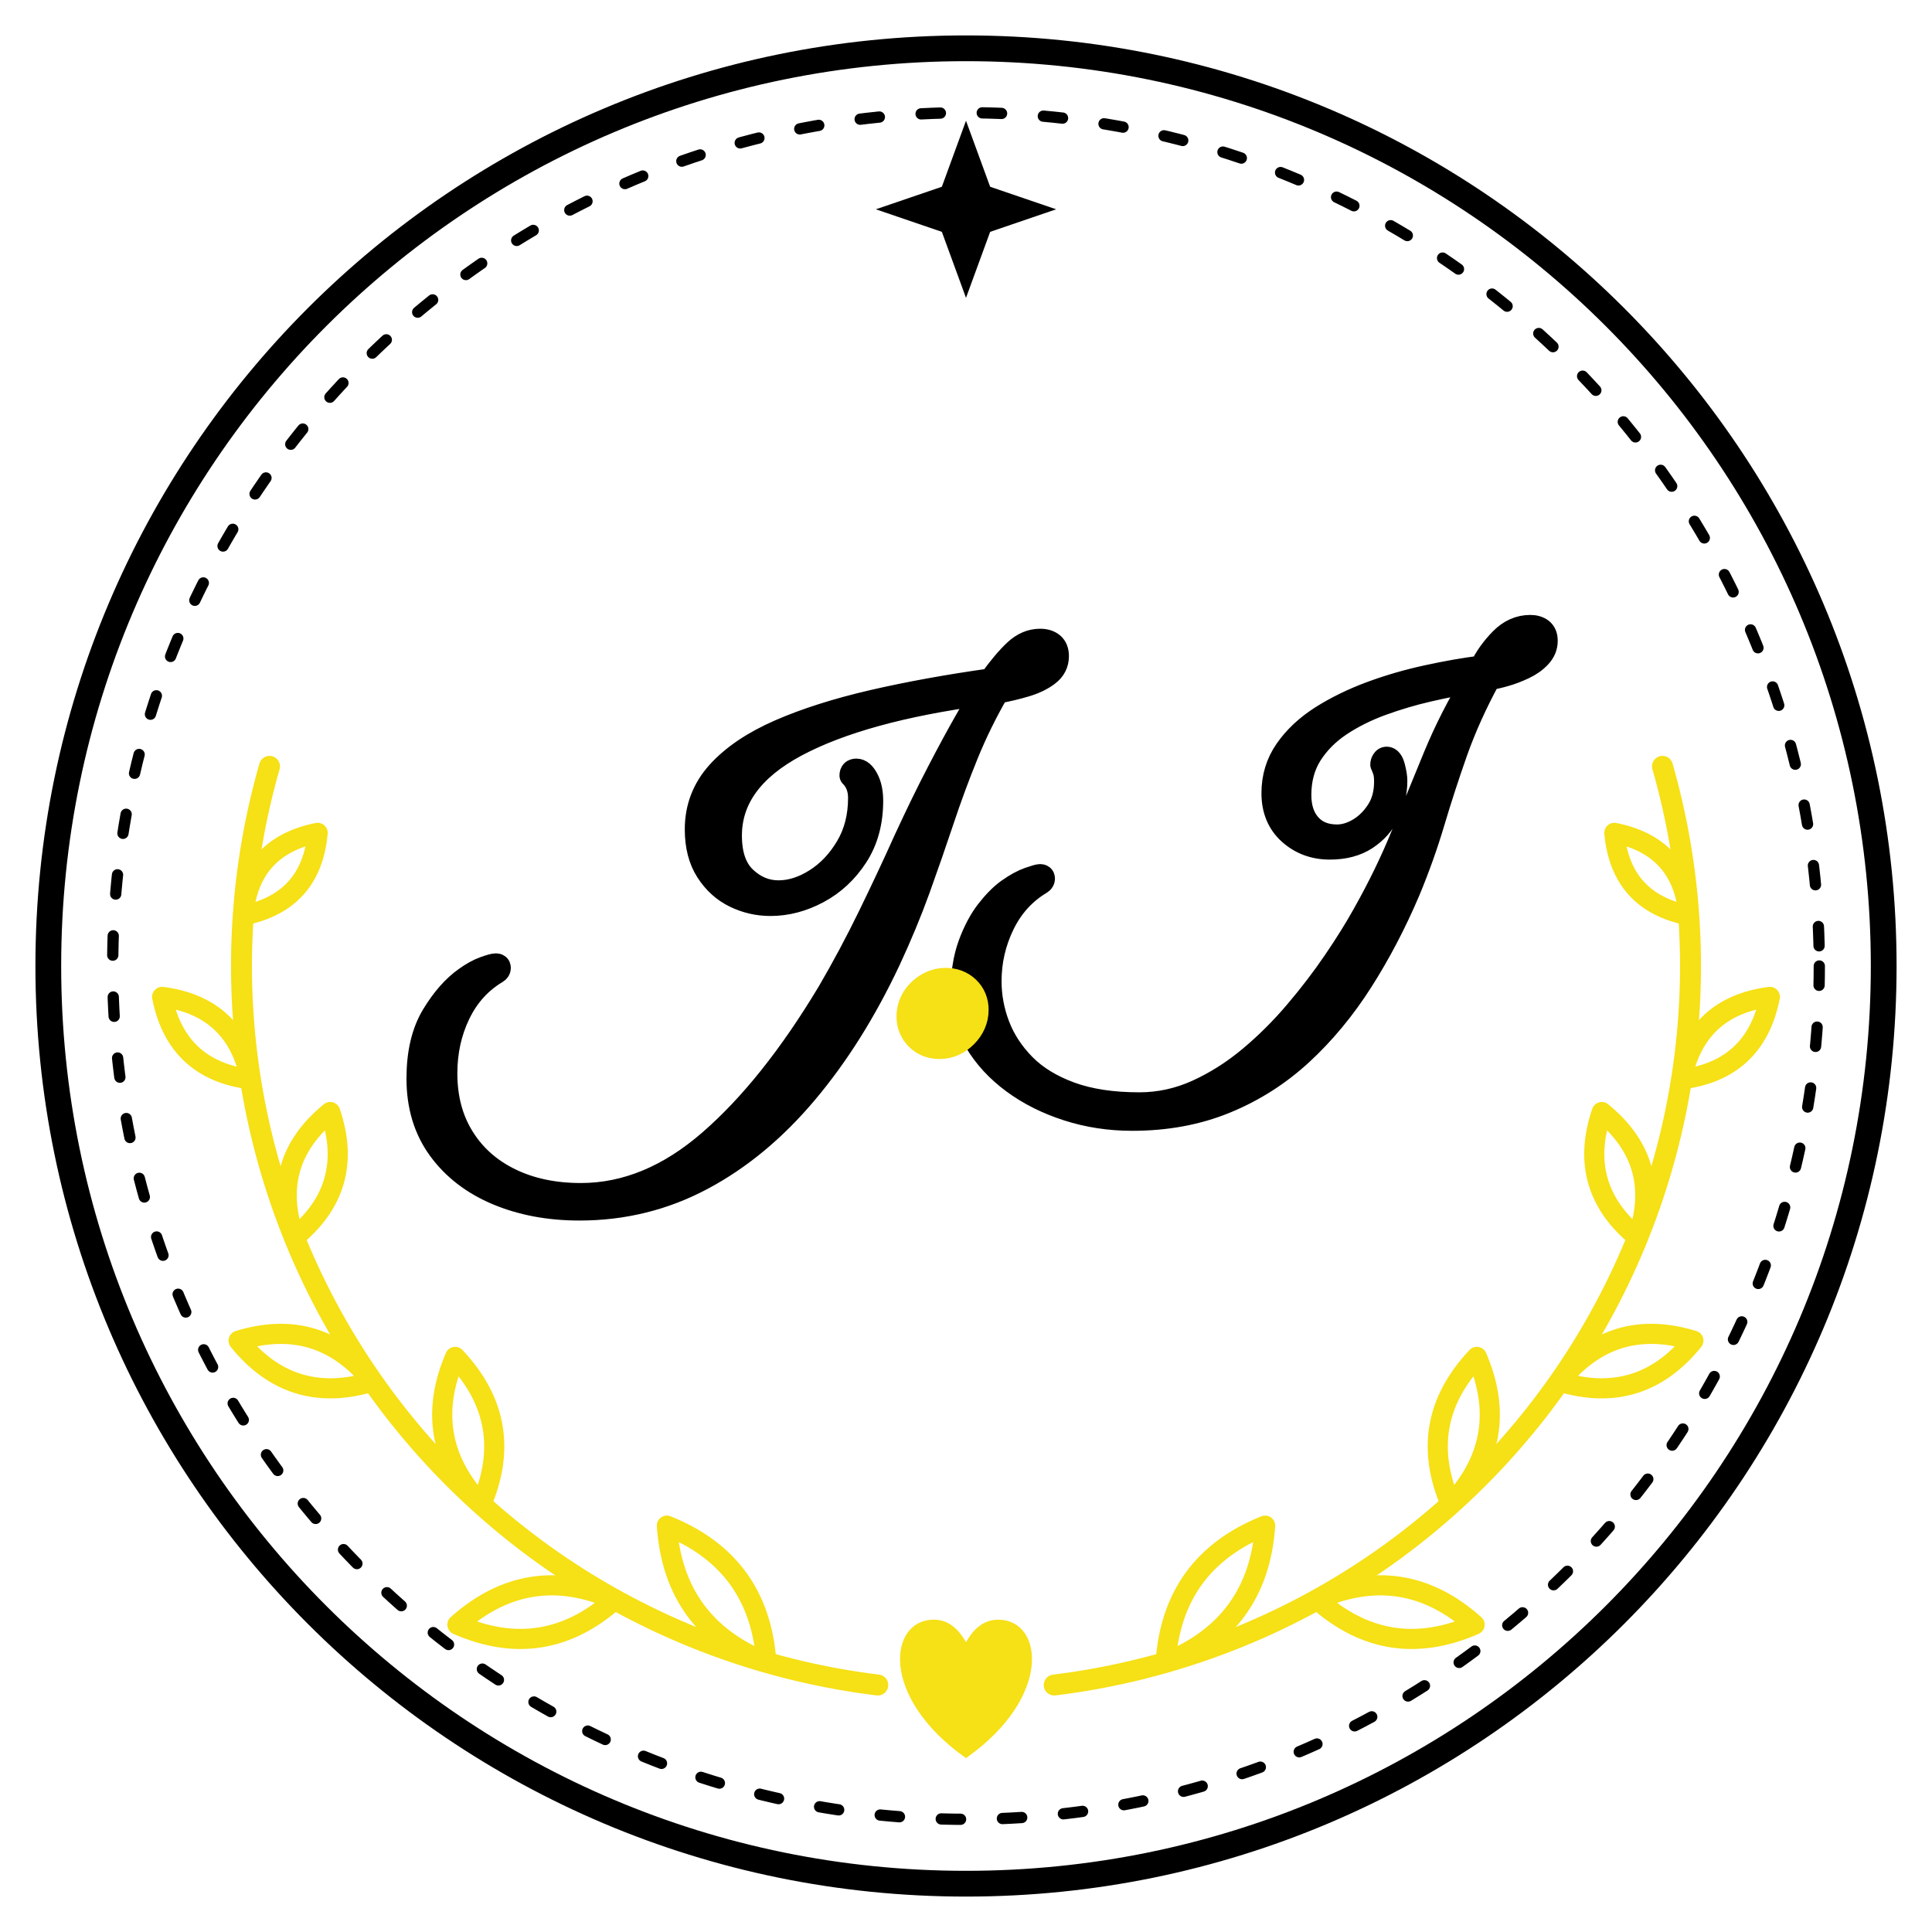
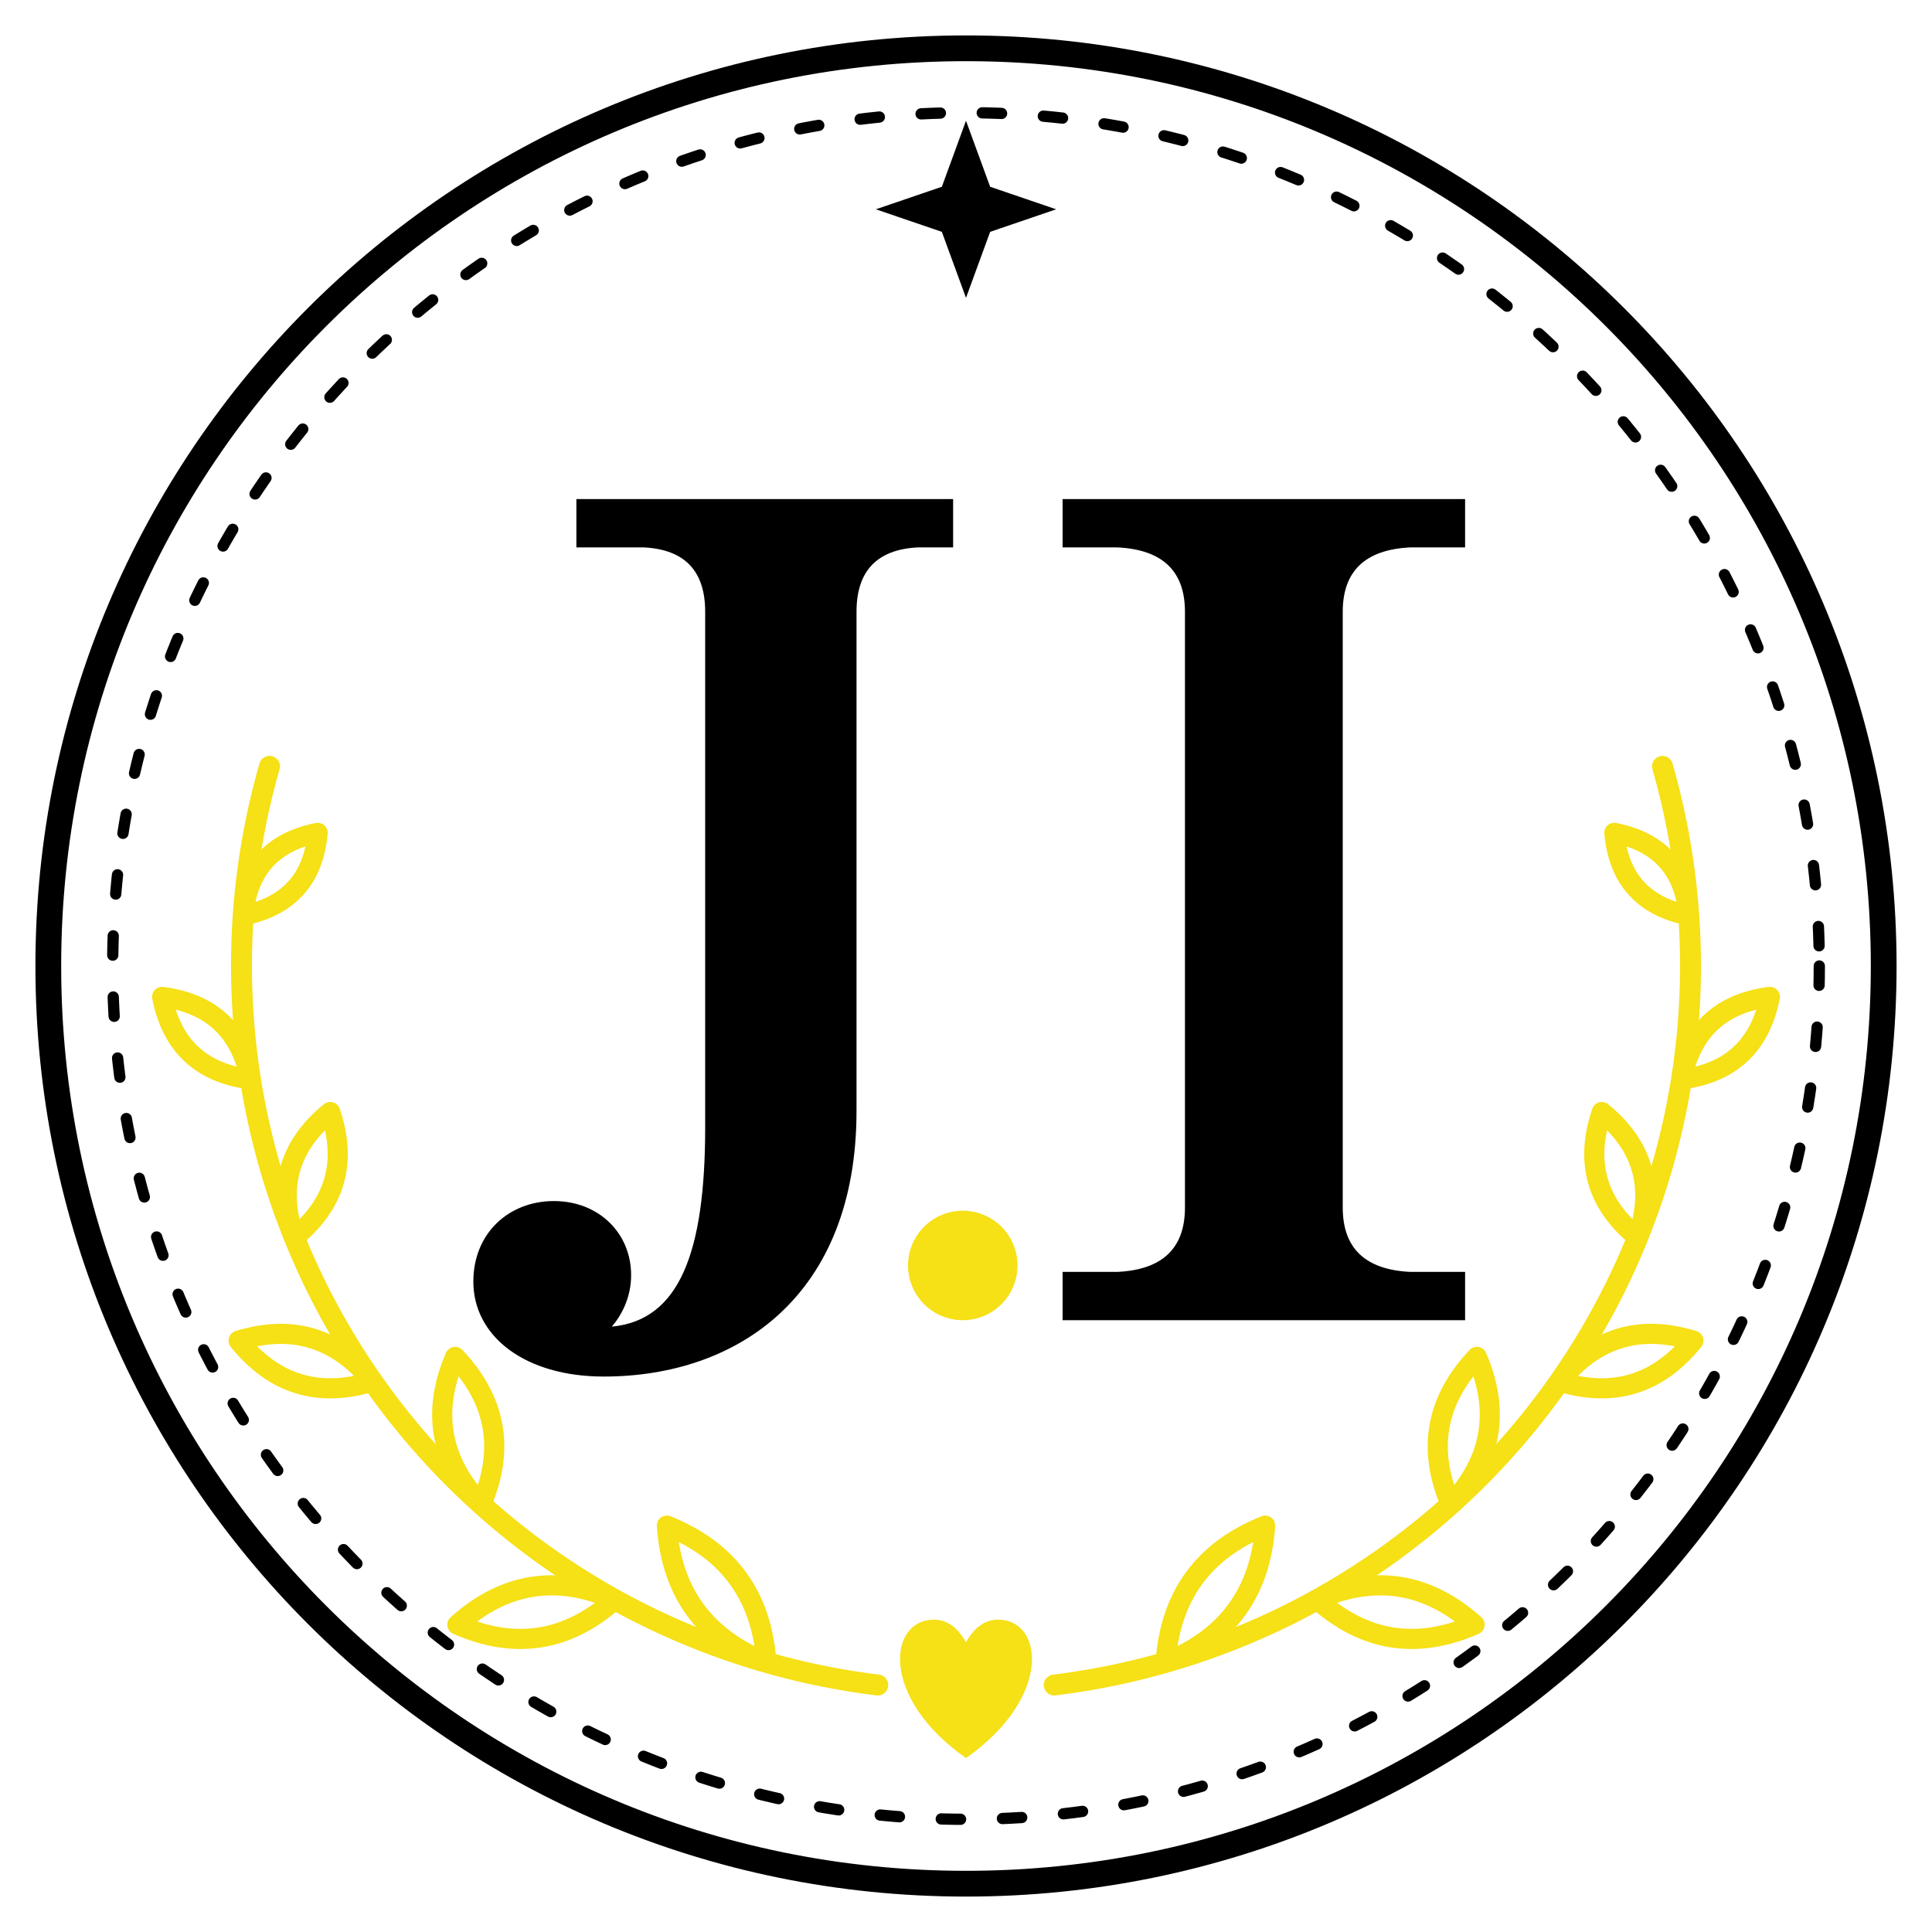
<svg xmlns="http://www.w3.org/2000/svg" viewBox="0 0 120 120" role="img" aria-label="J. Inigo">
  <circle cx="60" cy="60" r="57" fill="none" stroke="currentColor" stroke-width="1.6" />
  <circle cx="60" cy="60" r="53" fill="none" stroke="currentColor" stroke-width=".7" stroke-dasharray="1.2 2.6" stroke-linecap="round" />
  <path d="M54.52 104.66 A45 45 0 0 1 16.74 47.60 M65.48 104.66 A45 45 0 0 0 103.26 47.60 " fill="none" stroke="#f6e016" stroke-width="1.3" stroke-linecap="round" />
  <path class="leaves" d="M47.60 103.26 Q47.18 97.07 41.42 94.76 Q41.84 100.95 47.60 103.26 Z M38.18 99.36 Q32.80 96.99 28.41 100.91 Q33.79 103.27 38.18 99.36 Z M29.89 93.44 Q32.10 88.33 28.27 84.28 Q26.07 89.39 29.89 93.44 Z M23.14 85.81 Q19.84 81.73 14.82 83.27 Q18.12 87.35 23.14 85.81 Z M18.28 76.86 Q22.10 73.74 20.51 69.07 Q16.68 72.19 18.28 76.86 Z M15.55 67.04 Q14.65 62.51 10.07 61.92 Q10.97 66.46 15.55 67.04 Z M15.11 56.86 Q19.34 56.02 19.73 51.73 Q15.50 52.57 15.11 56.86 Z M72.40 103.26 Q78.16 100.95 78.58 94.76 Q72.82 97.07 72.40 103.26 Z M81.82 99.36 Q86.21 103.27 91.59 100.91 Q87.20 96.99 81.82 99.36 Z M90.11 93.44 Q93.93 89.39 91.73 84.28 Q87.90 88.33 90.11 93.44 Z M96.86 85.81 Q101.88 87.35 105.18 83.27 Q100.16 81.73 96.86 85.81 Z M101.72 76.86 Q103.32 72.19 99.49 69.07 Q97.90 73.74 101.72 76.86 Z M104.45 67.04 Q109.03 66.46 109.93 61.92 Q105.35 62.51 104.45 67.04 Z M104.89 56.86 Q104.50 52.57 100.27 51.73 Q100.66 56.02 104.89 56.86 Z " fill="none" stroke="#f6e016" stroke-width="1.25" stroke-linejoin="round" />
  <path d="M60 109.2 C54.6 105.4 55.2 100.6 58 100.6 C59 100.6 59.6 101.3 60 102 C60.4 101.3 61 100.6 62 100.6 C64.8 100.6 65.4 105.4 60 109.2 Z" fill="#f6e016" />
  <path d="M60 7.5 L61.5 11.6 L65.6 13 L61.5 14.4 L60 18.5 L58.5 14.4 L54.4 13 L58.5 11.6 Z" fill="currentColor" />
-   <g transform="translate(61 57) scale(0.4633) translate(-71.71 14.53)">
-     <path d="M17.73 24.45Q11.65 24.45 6.75 22.40Q1.86 20.35-0.99 16.45Q-3.84 12.54-3.84 7.04Q-3.84 1.92-1.86-1.38Q0.13-4.67 2.50-6.34Q3.84-7.30 4.99-7.71Q6.14-8.13 6.53-8.13Q6.91-8.13 6.91-7.81Q6.91-7.49 6.59-7.30Q3.26-5.31 1.50-1.66Q-0.26 1.98-0.26 6.34Q-0.26 11.33 2.05 15.01Q4.35 18.69 8.45 20.67Q12.54 22.66 17.92 22.66Q27.01 22.66 35.26 15.49Q43.52 8.32 51.20-4.48Q54.08-9.41 56.64-14.66Q59.20-19.90 61.50-25.02Q63.81-30.02 65.89-34.02Q67.97-38.02 69.54-40.77Q71.10-43.52 71.81-44.61Q55.62-42.43 46.75-37.70Q37.89-32.96 37.89-25.54Q37.89-21.70 39.87-19.81Q41.86-17.92 44.42-17.92Q46.91-17.92 49.44-19.52Q51.97-21.12 53.66-23.97Q55.36-26.82 55.36-30.59Q55.36-32.45 54.21-33.60Q54.21-34.24 54.85-34.24Q55.62-34.24 56.22-33.09Q56.83-31.94 56.83-30.21Q56.83-25.92 54.82-22.82Q52.80-19.71 49.70-18.05Q46.59-16.38 43.33-16.38Q40.83-16.38 38.59-17.47Q36.35-18.56 34.91-20.80Q33.47-23.04 33.47-26.37Q33.47-30.72 36.38-33.95Q39.30-37.18 44.58-39.49Q49.86-41.79 57.06-43.46Q64.26-45.12 72.90-46.34Q74.69-48.83 76.19-50.24Q77.70-51.65 79.49-51.65Q80.51-51.65 81.12-51.14Q81.73-50.62 81.73-49.60Q81.73-48.13 80.51-47.20Q79.30-46.27 77.44-45.73Q75.58-45.18 73.73-44.86Q71.36-40.77 69.60-36.45Q67.84-32.13 66.34-27.62Q64.83-23.10 63.14-18.40Q61.44-13.70 59.14-8.77Q54.34 1.41 48.06 8.86Q41.79 16.32 34.18 20.38Q26.56 24.45 17.73 24.45M74.88-46.46Q77.50-46.91 78.40-47.58Q79.30-48.26 79.30-48.83Q79.30-49.60 78.53-49.60Q77.82-49.60 76.83-48.54Q75.84-47.49 74.88-46.46 M91.83 12.42Q87.29 12.42 83.19 11.10Q79.10 9.79 75.93 7.46Q72.76 5.12 70.94 2.05Q69.11-1.02 69.11-4.54Q69.11-8.19 70.10-10.91Q71.10-13.63 72.50-15.42Q73.91-17.22 75.26-18.18Q76.79-19.26 78.01-19.68Q79.22-20.10 79.48-20.10Q79.86-20.10 79.86-19.78Q79.86-19.46 79.54-19.26Q76.22-17.28 74.46-13.66Q72.70-10.05 72.70-6.02Q72.70-2.94 73.82-0.03Q74.94 2.88 77.30 5.28Q79.67 7.68 83.51 9.09Q87.35 10.50 92.79 10.50Q96.82 10.50 100.57 8.80Q104.31 7.10 107.64 4.32Q110.97 1.54 113.85-1.86Q116.73-5.25 119.03-8.64Q121.34-12.03 122.94-14.91Q126.01-20.35 128.18-25.70Q130.36-31.04 132.50-36.22Q134.65-41.41 137.66-46.34Q134.71-45.82 131.51-45.09Q128.31-44.35 125.24-43.23Q122.17-42.11 119.67-40.45Q117.18-38.78 115.70-36.45Q114.23-34.11 114.23-30.98Q114.23-28.42 115.58-26.91Q116.92-25.41 119.29-25.41Q120.76-25.41 122.26-26.30Q123.77-27.20 124.82-28.83Q125.88-30.46 125.88-32.77Q125.88-33.73 125.69-34.27Q125.50-34.82 125.37-35.07Q125.37-35.33 125.53-35.58Q125.69-35.84 125.94-35.84Q126.52-35.84 126.81-34.72Q127.10-33.60 127.10-32.90Q127.10-30.59 126.10-28.54Q125.11-26.50 123.16-25.22Q121.21-23.94 118.33-23.94Q115.19-23.94 112.98-25.92Q110.78-27.90 110.78-31.23Q110.78-34.43 112.54-36.96Q114.30-39.49 117.27-41.38Q120.25-43.26 123.90-44.61Q127.54-45.95 131.38-46.78Q135.22-47.62 138.68-48.06Q139.64-50.05 141.34-51.78Q143.03-53.50 145.21-53.50Q146.10-53.50 146.68-53.06Q147.26-52.61 147.26-51.65Q147.26-50.50 146.42-49.60Q145.59-48.70 144.31-48.10Q143.03-47.49 141.78-47.14Q140.54-46.78 139.64-46.66Q136.89-41.60 135.19-36.80Q133.50-32 132.12-27.36Q130.74-22.72 128.82-18.11Q126.07-11.65 122.52-6.08Q118.97-0.51 114.46 3.65Q109.94 7.81 104.31 10.11Q98.68 12.42 91.83 12.42M140.73-48.32Q143.22-48.83 144.09-49.47Q144.95-50.11 144.95-50.62Q144.95-51.46 144.25-51.46Q143.42-51.46 142.42-50.62Q141.43-49.79 140.73-48.32" fill="currentColor" stroke="currentColor" stroke-width="3.24" stroke-linejoin="round" />
-     <path d="M65.99 0.96Q64.97 0.96 64.33 0.32Q63.69-0.32 63.69-1.28Q63.69-2.56 64.68-3.46Q65.67-4.35 66.82-4.35Q67.85-4.35 68.49-3.74Q69.13-3.14 69.13-2.18Q69.13-0.96 68.17 0Q67.21 0.96 65.99 0.96" fill="#f6e016" stroke="#f6e016" stroke-width="6.91" />
+   <g transform="translate(-2 0)" fill="currentColor">
+     <path d="M37.8 31 H61.2 V34 H59 Q55.2 34.2 55.2 38 V69 C55.2 80.5 47.8 85.5 39.5 85.5 C34.6 85.5 31.4 83 31.4 79.6 C31.4 76.6 33.6 74.6 36.4 74.6 C39.2 74.6 41.2 76.6 41.2 79.2 C41.2 80.6 40.6 81.7 40 82.4 C44.2 82 45.8 77.8 45.8 70 V38 Q45.8 34.2 42 34 H37.8 Z" />
+     <path d="M68 31 H93 V34 H89.6 Q85.4 34.2 85.4 38 V75 Q85.4 78.8 89.6 79 H93 V82 H68 V79 H71.4 Q75.6 78.8 75.6 75 V38 Q75.6 34.2 71.4 34 H68 Z" />
+     <circle cx="61.8" cy="78.6" r="3.4" fill="#f6e016" />
  </g>
</svg>
